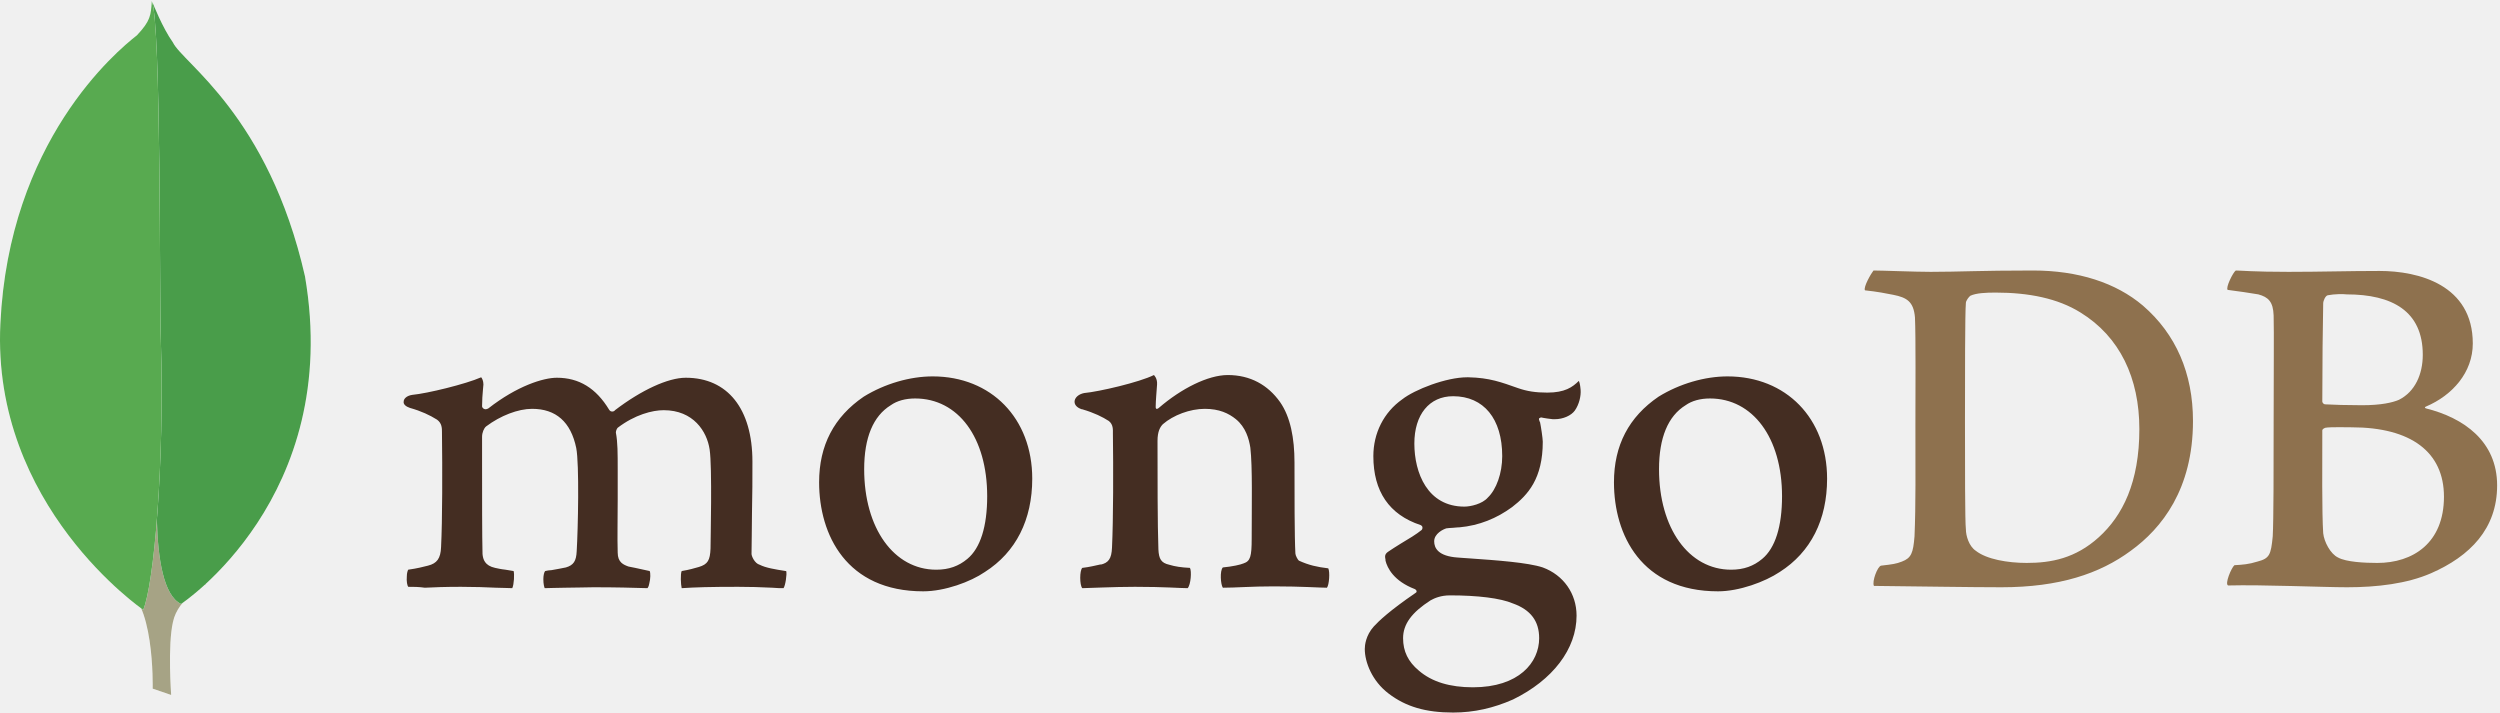
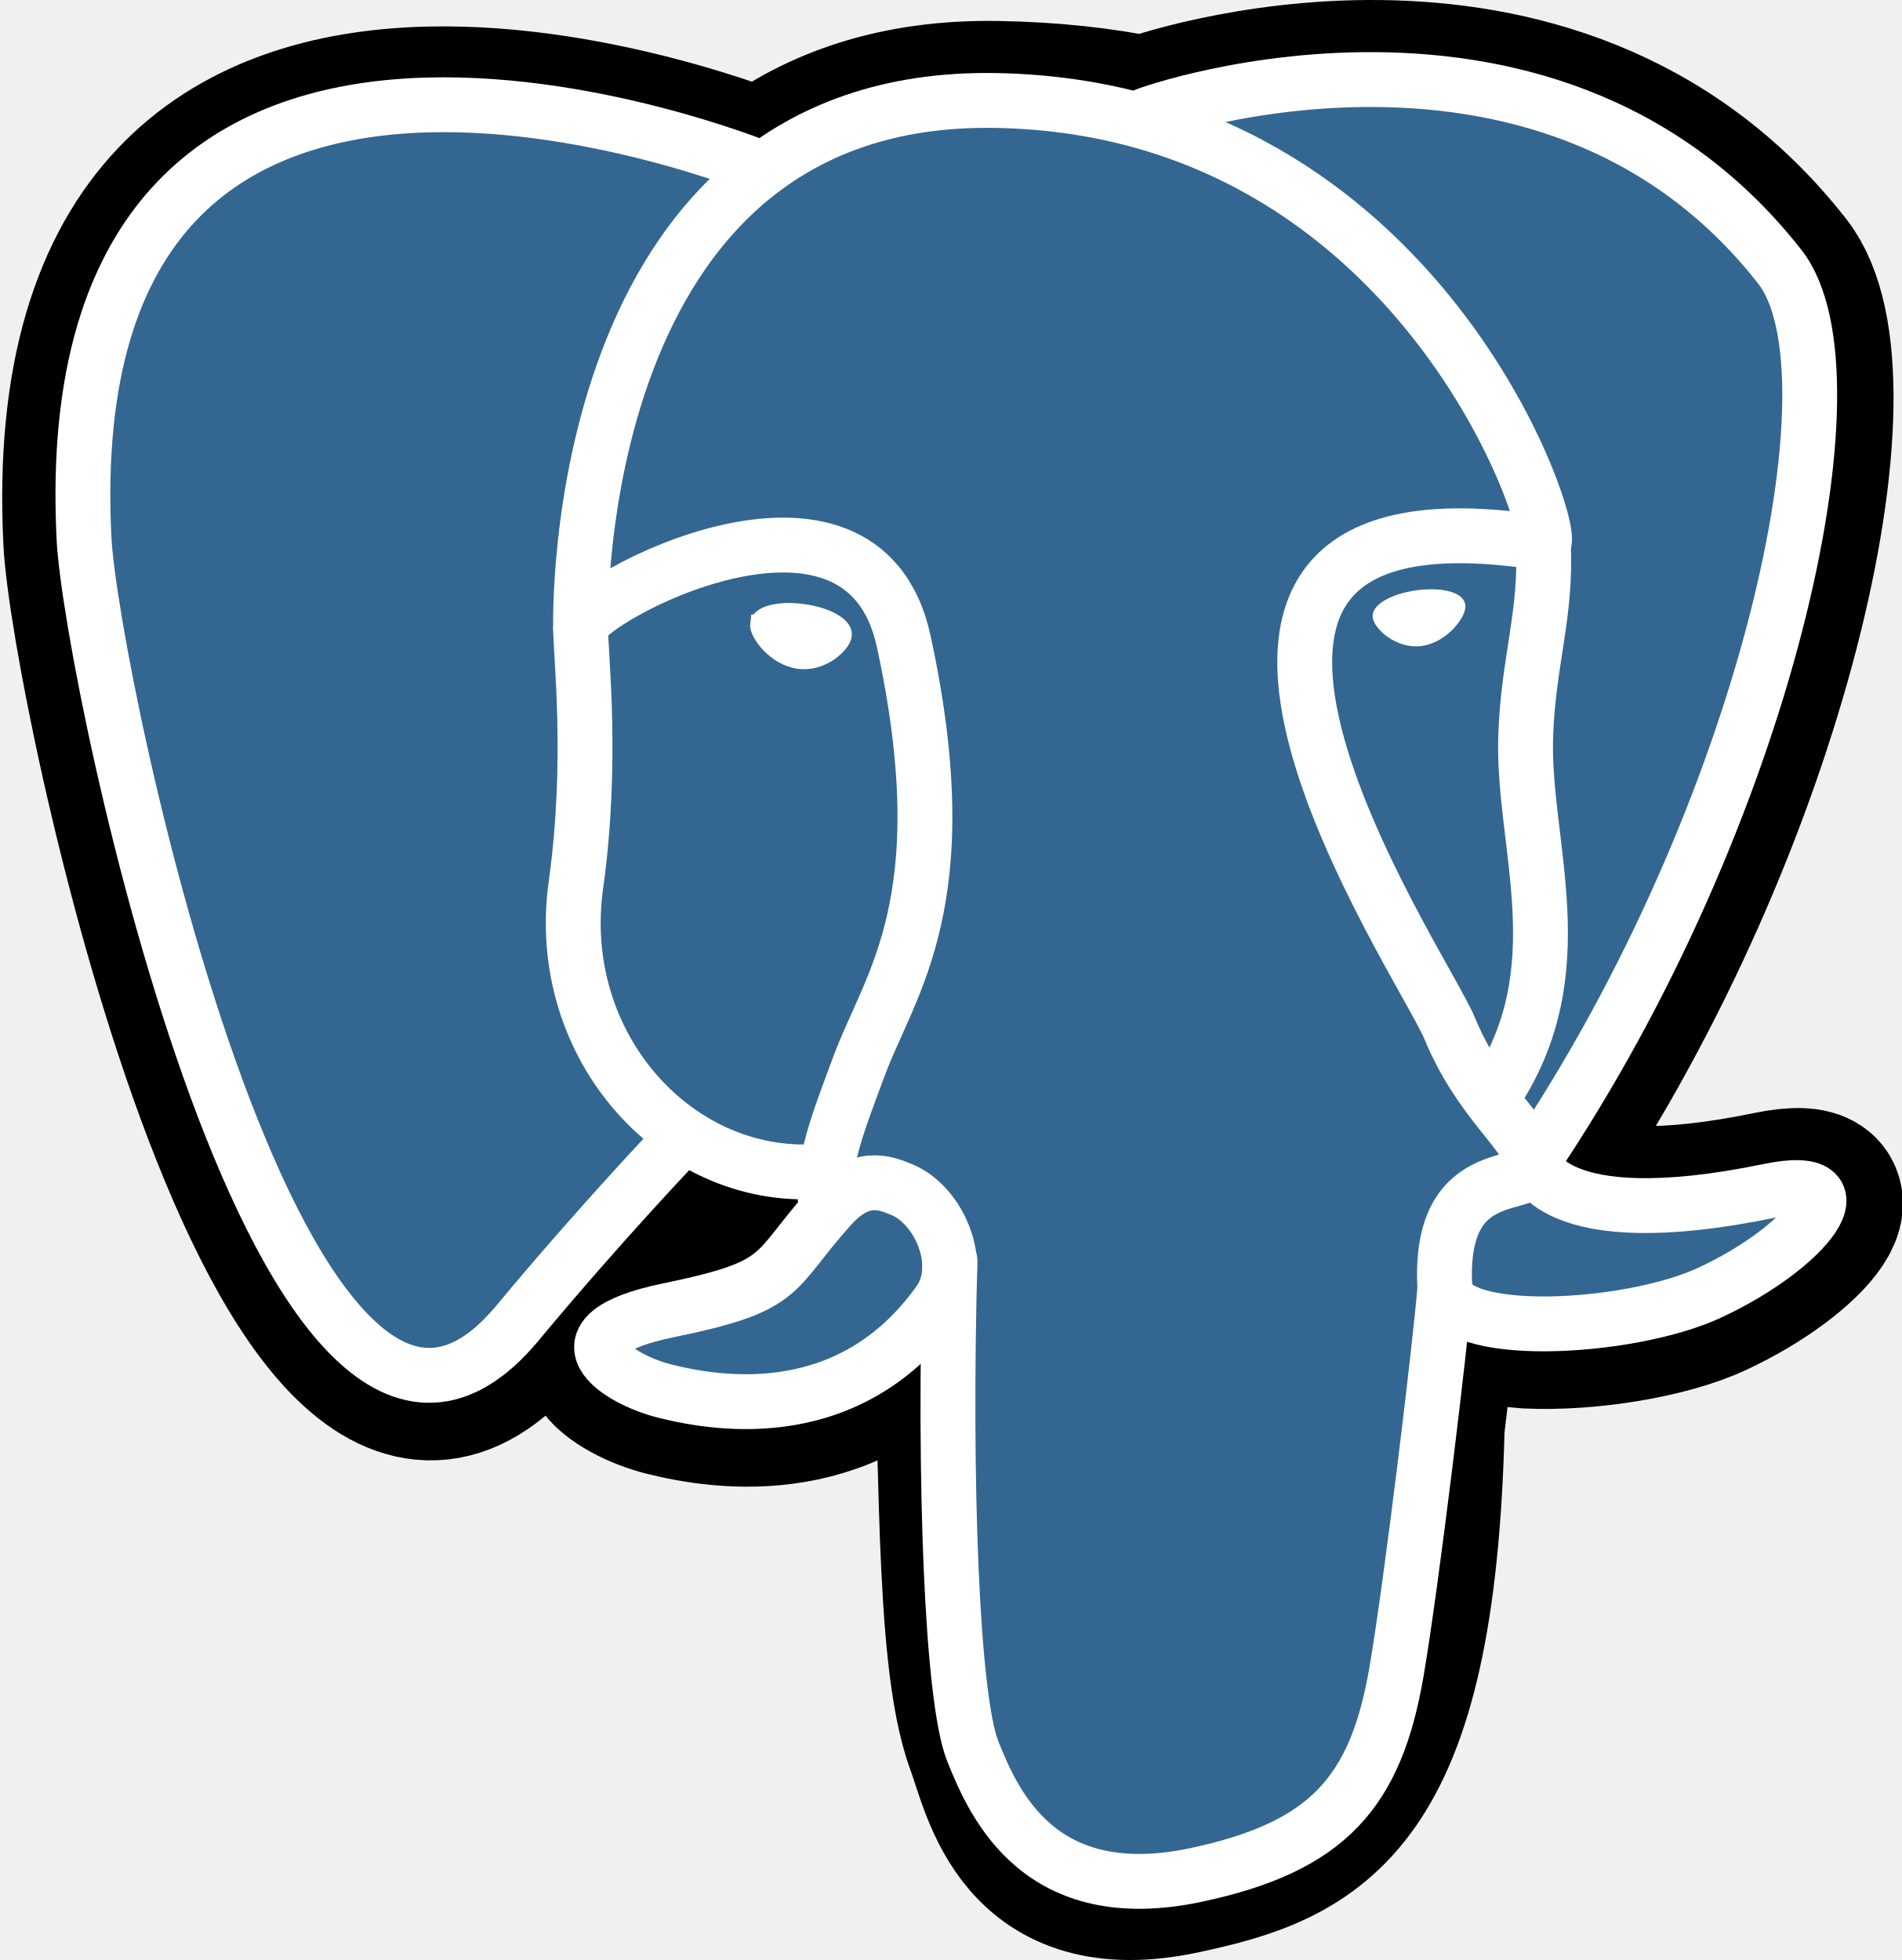
- <svg xmlns="http://www.w3.org/2000/svg" width="2500" height="713" viewBox="0 0 512 146">
-   <g fill="none" fill-rule="evenodd">
-     <path d="M476.713 60.463c-.46.092-.922 1.107-.922 1.66-.092 3.692-.184 13.474-.184 20.118 0 .185.276.554.553.554 1.384.092 4.706.184 7.567.184 3.968 0 6.275-.553 7.568-1.106 3.321-1.662 4.89-5.261 4.89-9.23 0-8.95-6.275-12.365-15.596-12.365-.646-.092-2.49-.092-3.876.185zm23.81 41.25c0-9.136-6.737-14.212-18.918-14.212-.554 0-4.43-.092-5.353.092-.277.093-.645.278-.645.555 0 6.551-.093 16.98.184 21.04.184 1.753 1.477 4.245 3.046 4.983 1.66.923 5.444 1.107 8.028 1.107 7.29 0 13.658-4.06 13.658-13.565zm-42.634-46.325c.922 0 3.69.276 10.796.276 6.737 0 12.089-.184 18.641-.184 8.028 0 19.102 2.86 19.102 14.857 0 5.906-4.153 10.613-9.597 12.92-.276.092-.276.276 0 .368 7.751 1.939 14.581 6.737 14.581 15.78 0 8.86-5.537 14.489-13.566 17.996-4.891 2.122-10.981 2.86-17.164 2.86-4.707 0-17.349-.553-24.362-.368-.738-.278.646-3.6 1.291-4.153 1.662-.093 2.953-.185 4.707-.739 2.492-.645 2.768-1.384 3.137-5.167.185-3.23.185-14.674.185-22.794 0-11.166.093-18.733 0-22.424-.092-2.86-1.107-3.784-3.137-4.338-1.57-.276-4.153-.646-6.276-.922-.462-.462 1.107-3.6 1.662-3.968zm-53.248 57.399c2.216 1.752 6.553 2.49 10.429 2.49 4.983 0 9.966-.921 14.765-5.26 4.891-4.428 8.305-11.257 8.305-22.146 0-10.429-3.968-18.919-12.089-23.901-4.614-2.862-10.52-4.06-17.349-4.06-2.03 0-3.968.092-5.167.645-.278.185-.923 1.015-.923 1.476-.185 1.846-.185 16.057-.185 24.363 0 8.582 0 20.579.185 21.963 0 1.385.645 3.507 2.03 4.43zm-20.948-57.4c1.754 0 8.49.277 11.72.277 5.815 0 9.967-.276 20.948-.276 9.228 0 16.98 2.491 22.517 7.197 6.736 5.814 10.244 13.843 10.244 23.624 0 13.935-6.368 21.964-12.736 26.578-6.366 4.706-14.672 7.474-26.484 7.474-6.275 0-17.072-.184-26.024-.277h-.092c-.461-.83.738-4.06 1.476-4.152 2.4-.277 3.046-.37 4.246-.83 1.937-.739 2.307-1.754 2.584-5.168.276-6.368.184-14.027.184-22.702 0-6.182.092-18.272-.093-22.148-.276-3.229-1.66-4.06-4.429-4.614-1.384-.276-3.23-.646-5.813-.922-.37-.647 1.291-3.507 1.752-4.06z" fill="#8E714E" />
-     <path d="M272.033 116.385c-2.307-.277-3.968-.645-5.998-1.568-.277-.185-.739-1.107-.739-1.477-.184-3.23-.184-12.458-.184-18.64 0-4.984-.83-9.321-2.953-12.366-2.492-3.508-6.09-5.537-10.705-5.537-4.06 0-9.505 2.768-14.027 6.644-.092.092-.83.739-.738-.277 0-1.015.185-3.045.277-4.43.093-1.292-.646-1.937-.646-1.937-2.953 1.476-11.258 3.414-14.304 3.69-2.214.463-2.768 2.585-.46 3.323h.092c2.49.738 4.152 1.569 5.443 2.4.923.738.831 1.753.831 2.584.092 6.92.092 17.533-.184 23.347-.092 2.307-.738 3.137-2.4 3.506l.185-.092c-1.292.277-2.307.553-3.876.738-.554.554-.554 3.507 0 4.153 1.015 0 6.367-.277 10.798-.277 6.09 0 9.228.277 10.796.277.646-.738.831-3.507.462-4.153-1.754-.092-3.046-.276-4.245-.646-1.661-.37-2.123-1.199-2.216-3.137-.183-4.892-.183-15.227-.183-22.24 0-1.938.553-2.861 1.106-3.415 2.123-1.845 5.538-3.137 8.583-3.137 2.953 0 4.89.923 6.367 2.123 2.03 1.66 2.676 4.06 2.953 5.813.461 3.968.277 11.812.277 18.641 0 3.691-.277 4.614-1.66 5.075-.647.277-2.308.647-4.246.83-.646.647-.461 3.508 0 4.154 2.676 0 5.814-.277 10.428-.277 5.721 0 9.413.277 10.89.277.46-.554.645-3.23.276-3.969zm25.562-35.25c-4.89 0-7.936 3.783-7.936 9.688 0 5.999 2.676 12.92 10.243 12.92 1.292 0 3.692-.554 4.798-1.846 1.754-1.66 2.954-4.983 2.954-8.49 0-7.659-3.784-12.273-10.059-12.273zm-.646 40.787c-1.845 0-3.138.554-3.968 1.016-3.876 2.49-5.629 4.89-5.629 7.752 0 2.675 1.015 4.797 3.23 6.643 2.676 2.307 6.367 3.415 11.073 3.415 9.413 0 13.566-5.076 13.566-10.058 0-3.508-1.754-5.815-5.352-7.106-2.584-1.108-7.29-1.662-12.92-1.662zm.646 23.994c-5.629 0-9.69-1.2-13.196-3.876-3.415-2.584-4.891-6.46-4.891-9.136 0-.738.185-2.769 1.846-4.614 1.014-1.108 3.23-3.23 8.49-6.829.184-.092.276-.184.276-.37 0-.184-.185-.369-.369-.46-4.337-1.661-5.629-4.338-5.999-5.814v-.185c-.091-.554-.276-1.107.555-1.661.646-.461 1.569-1.015 2.583-1.66 1.569-.924 3.23-1.939 4.245-2.77.185-.184.185-.368.185-.553 0-.185-.185-.37-.37-.461-6.458-2.123-9.688-6.922-9.688-14.12 0-4.706 2.122-8.951 5.905-11.627 2.584-2.03 9.044-4.522 13.289-4.522h.277c4.337.092 6.736 1.015 10.15 2.215 1.846.646 3.6.922 6 .922 3.598 0 5.167-1.107 6.458-2.398.093.184.278.646.37 1.845.092 1.2-.277 2.953-1.2 4.245-.738 1.015-2.399 1.754-4.06 1.754h-.462c-1.661-.185-2.4-.37-2.4-.37l-.368.185c-.092.185 0 .369.092.646l.093.185c.184.83.553 3.321.553 3.968 0 7.567-3.045 10.888-6.275 13.38-3.138 2.307-6.736 3.783-10.797 4.153-.092 0-.46 0-1.292.092-.461 0-1.107.093-1.2.093h-.092c-.738.184-2.583 1.107-2.583 2.675 0 1.384.83 3.046 4.798 3.323.83.092 1.66.092 2.584.185 5.26.368 11.812.83 14.857 1.845 4.245 1.568 6.921 5.352 6.921 9.874 0 6.83-4.89 13.197-13.011 17.164-3.968 1.754-7.937 2.677-12.274 2.677zm52.6-64.32c-1.937 0-3.691.46-4.983 1.383-3.598 2.215-5.444 6.645-5.444 13.104 0 12.09 6.09 20.58 14.765 20.58 2.584 0 4.614-.739 6.367-2.215 2.676-2.216 4.061-6.645 4.061-12.828 0-11.996-5.999-20.025-14.765-20.025zm1.662 39.496c-15.688 0-21.317-11.535-21.317-22.332 0-7.567 3.045-13.381 9.135-17.534 4.338-2.676 9.506-4.152 14.12-4.152 11.996 0 20.394 8.582 20.394 20.948 0 8.397-3.322 15.041-9.69 19.102-3.045 2.03-8.305 3.968-12.643 3.968h.001zM187.411 81.595c-1.938 0-3.691.461-4.984 1.384-3.598 2.215-5.444 6.645-5.444 13.104 0 12.09 6.09 20.58 14.765 20.58 2.584 0 4.614-.739 6.368-2.215 2.675-2.216 4.06-6.645 4.06-12.828 0-11.996-5.906-20.025-14.765-20.025zm1.661 39.497c-15.688 0-21.317-11.535-21.317-22.332 0-7.567 3.045-13.381 9.135-17.534 4.338-2.676 9.506-4.152 14.12-4.152 11.997 0 20.394 8.582 20.394 20.948 0 8.397-3.322 15.041-9.69 19.102-2.953 2.03-8.213 3.968-12.642 3.968zm-105.478-.923c-.185-.276-.37-1.107-.277-2.122 0-.739.185-1.2.277-1.384 1.938-.278 2.953-.555 4.06-.831 1.846-.462 2.584-1.476 2.676-3.783.278-5.537.278-16.058.185-23.348v-.185c0-.83 0-1.846-1.015-2.584-1.477-.922-3.23-1.752-5.537-2.4-.83-.275-1.384-.737-1.292-1.29 0-.554.554-1.2 1.754-1.385 3.045-.277 10.98-2.214 14.118-3.599.185.184.462.739.462 1.477l-.092 1.014c-.093 1.016-.185 2.216-.185 3.415 0 .369.37.646.738.646.185 0 .37-.092.554-.185 5.906-4.614 11.258-6.275 14.026-6.275 4.523 0 8.03 2.123 10.706 6.552.184.278.369.37.646.37.184 0 .46-.092.553-.277 5.445-4.153 10.89-6.645 14.488-6.645 8.582 0 13.658 6.368 13.658 17.165 0 3.045 0 7.013-.092 10.613 0 3.229-.092 6.182-.092 8.305 0 .46.645 1.937 1.66 2.214 1.292.646 3.046.923 5.353 1.292h.092c.185.646-.184 3.045-.553 3.507-.554 0-1.385 0-2.307-.092a136.208 136.208 0 0 0-7.014-.185c-5.721 0-8.674.092-11.536.277-.183-.738-.276-2.953 0-3.507 1.662-.276 2.492-.554 3.508-.83 1.846-.554 2.307-1.385 2.4-3.784 0-1.753.368-16.703-.186-20.302-.553-3.691-3.322-8.028-9.413-8.028-2.307 0-5.905.923-9.412 3.598-.184.185-.37.646-.37.923v.093c.37 1.937.37 4.153.37 7.567v5.998c0 4.153-.093 8.029 0 10.981 0 2.031 1.2 2.492 2.215 2.862.554.091.922.184 1.384.276.83.185 1.661.37 2.953.646.185.37.185 1.569-.092 2.584-.093.554-.278.83-.37.923-3.137-.092-6.367-.185-11.073-.185-1.384 0-3.784.093-5.814.093-1.662 0-3.23.092-4.152.092-.093-.185-.278-.83-.278-1.846 0-.83.185-1.476.37-1.661.461-.092.83-.184 1.292-.184 1.106-.185 2.03-.37 2.952-.554 1.57-.461 2.123-1.292 2.215-3.322.277-4.614.554-17.81-.092-21.133-1.107-5.352-4.152-8.028-9.044-8.028-2.86 0-6.46 1.384-9.412 3.6-.462.368-.831 1.29-.831 2.121v5.445c0 6.644 0 14.95.092 18.549.093 1.106.461 2.399 2.584 2.86.462.092 1.2.277 2.123.37l1.66.276c.186.554.093 2.769-.276 3.507-.923 0-2.03-.092-3.323-.092-1.937-.093-4.429-.185-7.197-.185-3.23 0-5.537.092-7.383.185-1.292-.185-2.307-.185-3.414-.185z" fill="#442D22" />
-     <path d="M35.053 142.317l-3.783-1.293s.462-19.286-6.46-20.67c-4.613-5.353.74-227.013 17.35-.739 0 0-5.722 2.86-6.737 7.752-1.108 4.799-.37 14.95-.37 14.95z" fill="#FFF" />
-     <path d="M35.053 142.317l-3.783-1.293s.462-19.286-6.46-20.67c-4.613-5.353.74-227.013 17.35-.739 0 0-5.722 2.86-6.737 7.752-1.108 4.799-.37 14.95-.37 14.95z" fill="#A6A385" />
-     <path d="M37.084 123.676s33.13-21.779 25.377-67.09c-7.474-32.943-25.1-43.74-27.038-47.893C33.301 5.74 31.27.573 31.27.573l1.385 91.634c0 .093-2.861 28.054 4.43 31.47" fill="#FFF" />
-     <path d="M37.084 123.676s33.13-21.779 25.377-67.09c-7.474-32.943-25.1-43.74-27.038-47.893C33.301 5.74 31.27.573 31.27.573l1.385 91.634c0 .093-2.861 28.054 4.43 31.47" fill="#499D4A" />
-     <path d="M29.333 124.875S-1.767 103.65.079 66.277C1.832 28.903 23.795 10.539 28.04 7.217c2.769-2.953 2.861-4.061 3.046-7.014 1.938 4.153 1.569 62.106 1.845 68.934.83 26.3-1.476 50.756-3.598 55.738z" fill="#FFF" />
-     <path d="M29.333 124.875S-1.767 103.65.079 66.277C1.832 28.903 23.795 10.539 28.04 7.217c2.769-2.953 2.861-4.061 3.046-7.014 1.938 4.153 1.569 62.106 1.845 68.934.83 26.3-1.476 50.756-3.598 55.738z" fill="#58AA50" />
+ <svg xmlns="http://www.w3.org/2000/svg" width="432.071pt" height="445.383pt" viewBox="0 0 432.071 445.383" xml:space="preserve">
+   <g id="orginal" style="fill-rule:nonzero;clip-rule:nonzero;stroke:#000000;stroke-miterlimit:4;">
+ 	</g>
+   <g id="Layer_x0020_3" style="fill-rule:nonzero;clip-rule:nonzero;fill:none;stroke:#FFFFFF;stroke-width:12.465;stroke-linecap:round;stroke-linejoin:round;stroke-miterlimit:4;">
+     <path style="fill:#000000;stroke:#000000;stroke-width:37.395;stroke-linecap:butt;stroke-linejoin:miter;" d="M323.205,324.227c2.833-23.601,1.984-27.062,19.563-23.239l4.463,0.392c13.517,0.615,31.199-2.174,41.587-7c22.362-10.376,35.622-27.7,13.572-23.148c-50.297,10.376-53.755-6.655-53.755-6.655c53.111-78.803,75.313-178.836,56.149-203.322    C352.514-5.534,262.036,26.049,260.522,26.869l-0.482,0.089c-9.938-2.062-21.06-3.294-33.554-3.496c-22.761-0.374-40.032,5.967-53.133,15.904c0,0-161.408-66.498-153.899,83.628c1.597,31.936,45.777,241.655,98.47,178.31    c19.259-23.163,37.871-42.748,37.871-42.748c9.242,6.14,20.307,9.272,31.912,8.147l0.897-0.765c-0.281,2.876-0.157,5.689,0.359,9.019c-13.572,15.167-9.584,17.83-36.723,23.416c-27.457,5.659-11.326,15.734-0.797,18.367c12.768,3.193,42.305,7.716,62.268-20.224    l-0.795,3.188c5.325,4.26,4.965,30.619,5.72,49.452c0.756,18.834,2.017,36.409,5.856,46.771c3.839,10.36,8.369,37.05,44.036,29.406c29.809-6.388,52.6-15.582,54.677-101.107" />
+     <path style="fill:#336791;stroke:none;" d="M402.395,271.23c-50.302,10.376-53.76-6.655-53.76-6.655c53.111-78.808,75.313-178.843,56.153-203.326c-52.27-66.785-142.752-35.2-144.262-34.38l-0.486,0.087c-9.938-2.063-21.06-3.292-33.56-3.496c-22.761-0.373-40.026,5.967-53.127,15.902    c0,0-161.411-66.495-153.904,83.63c1.597,31.938,45.776,241.657,98.471,178.312c19.26-23.163,37.869-42.748,37.869-42.748c9.243,6.14,20.308,9.272,31.908,8.147l0.901-0.765c-0.28,2.876-0.152,5.689,0.361,9.019c-13.575,15.167-9.586,17.83-36.723,23.416    c-27.459,5.659-11.328,15.734-0.796,18.367c12.768,3.193,42.307,7.716,62.266-20.224l-0.796,3.188c5.319,4.26,9.054,27.711,8.428,48.969c-0.626,21.259-1.044,35.854,3.147,47.254c4.191,11.4,8.368,37.05,44.042,29.406c29.809-6.388,45.256-22.942,47.405-50.555    c1.525-19.631,4.976-16.729,5.194-34.28l2.768-8.309c3.192-26.611,0.507-35.196,18.872-31.203l4.463,0.392c13.517,0.615,31.208-2.174,41.591-7c22.358-10.376,35.618-27.7,13.573-23.148z" />
+     <path d="M215.866,286.484c-1.385,49.516,0.348,99.377,5.193,111.495c4.848,12.118,15.223,35.688,50.9,28.045c29.806-6.39,40.651-18.756,45.357-46.051c3.466-20.082,10.148-75.854,11.005-87.281" />
+     <path d="M173.104,38.256c0,0-161.521-66.016-154.012,84.109c1.597,31.938,45.779,241.664,98.473,178.316c19.256-23.166,36.671-41.335,36.671-41.335" />
+     <path d="M260.349,26.207c-5.591,1.753,89.848-34.889,144.087,34.417c19.159,24.484-3.043,124.519-56.153,203.329" />
+     <path style="stroke-linejoin:bevel;" d="M348.282,263.953c0,0,3.461,17.036,53.764,6.653c22.04-4.552,8.776,12.774-13.577,23.155c-18.345,8.514-59.474,10.696-60.146-1.069c-1.729-30.355,21.647-21.133,19.96-28.739c-1.525-6.85-11.979-13.573-18.894-30.338    c-6.037-14.633-82.796-126.849,21.287-110.183c3.813-0.789-27.146-99.002-124.553-100.599c-97.385-1.597-94.19,119.762-94.19,119.762" />
+     <path d="M188.604,274.334c-13.577,15.166-9.584,17.829-36.723,23.417c-27.459,5.66-11.326,15.733-0.797,18.365c12.768,3.195,42.307,7.718,62.266-20.229c6.078-8.509-0.036-22.086-8.385-25.547c-4.034-1.671-9.428-3.765-16.361,3.994z" />
+     <path d="M187.715,274.069c-1.368-8.917,2.93-19.528,7.536-31.942c6.922-18.626,22.893-37.255,10.117-96.339c-9.523-44.029-73.396-9.163-73.436-3.193c-0.039,5.968,2.889,30.26-1.067,58.548c-5.162,36.913,23.488,68.132,56.479,64.938" />
+     <path style="fill:#FFFFFF;stroke-width:4.155;stroke-linecap:butt;stroke-linejoin:miter;" d="M172.517,141.7c-0.288,2.039,3.733,7.48,8.976,8.207c5.234,0.73,9.714-3.522,9.998-5.559c0.284-2.039-3.732-4.285-8.977-5.015c-5.237-0.731-9.719,0.333-9.996,2.367z" />
+     <path style="fill:#FFFFFF;stroke-width:2.078;stroke-linecap:butt;stroke-linejoin:miter;" d="M331.941,137.543c0.284,2.039-3.732,7.48-8.976,8.207c-5.238,0.73-9.718-3.522-10.005-5.559c-0.277-2.039,3.74-4.285,8.979-5.015c5.239-0.73,9.718,0.333,10.002,2.368z" />
+     <path d="M350.676,123.432c0.863,15.994-3.445,26.888-3.988,43.914c-0.804,24.748,11.799,53.074-7.191,81.435" />
+     <path style="stroke-width:3;" d="M0,60.232" />
  </g>
</svg>
